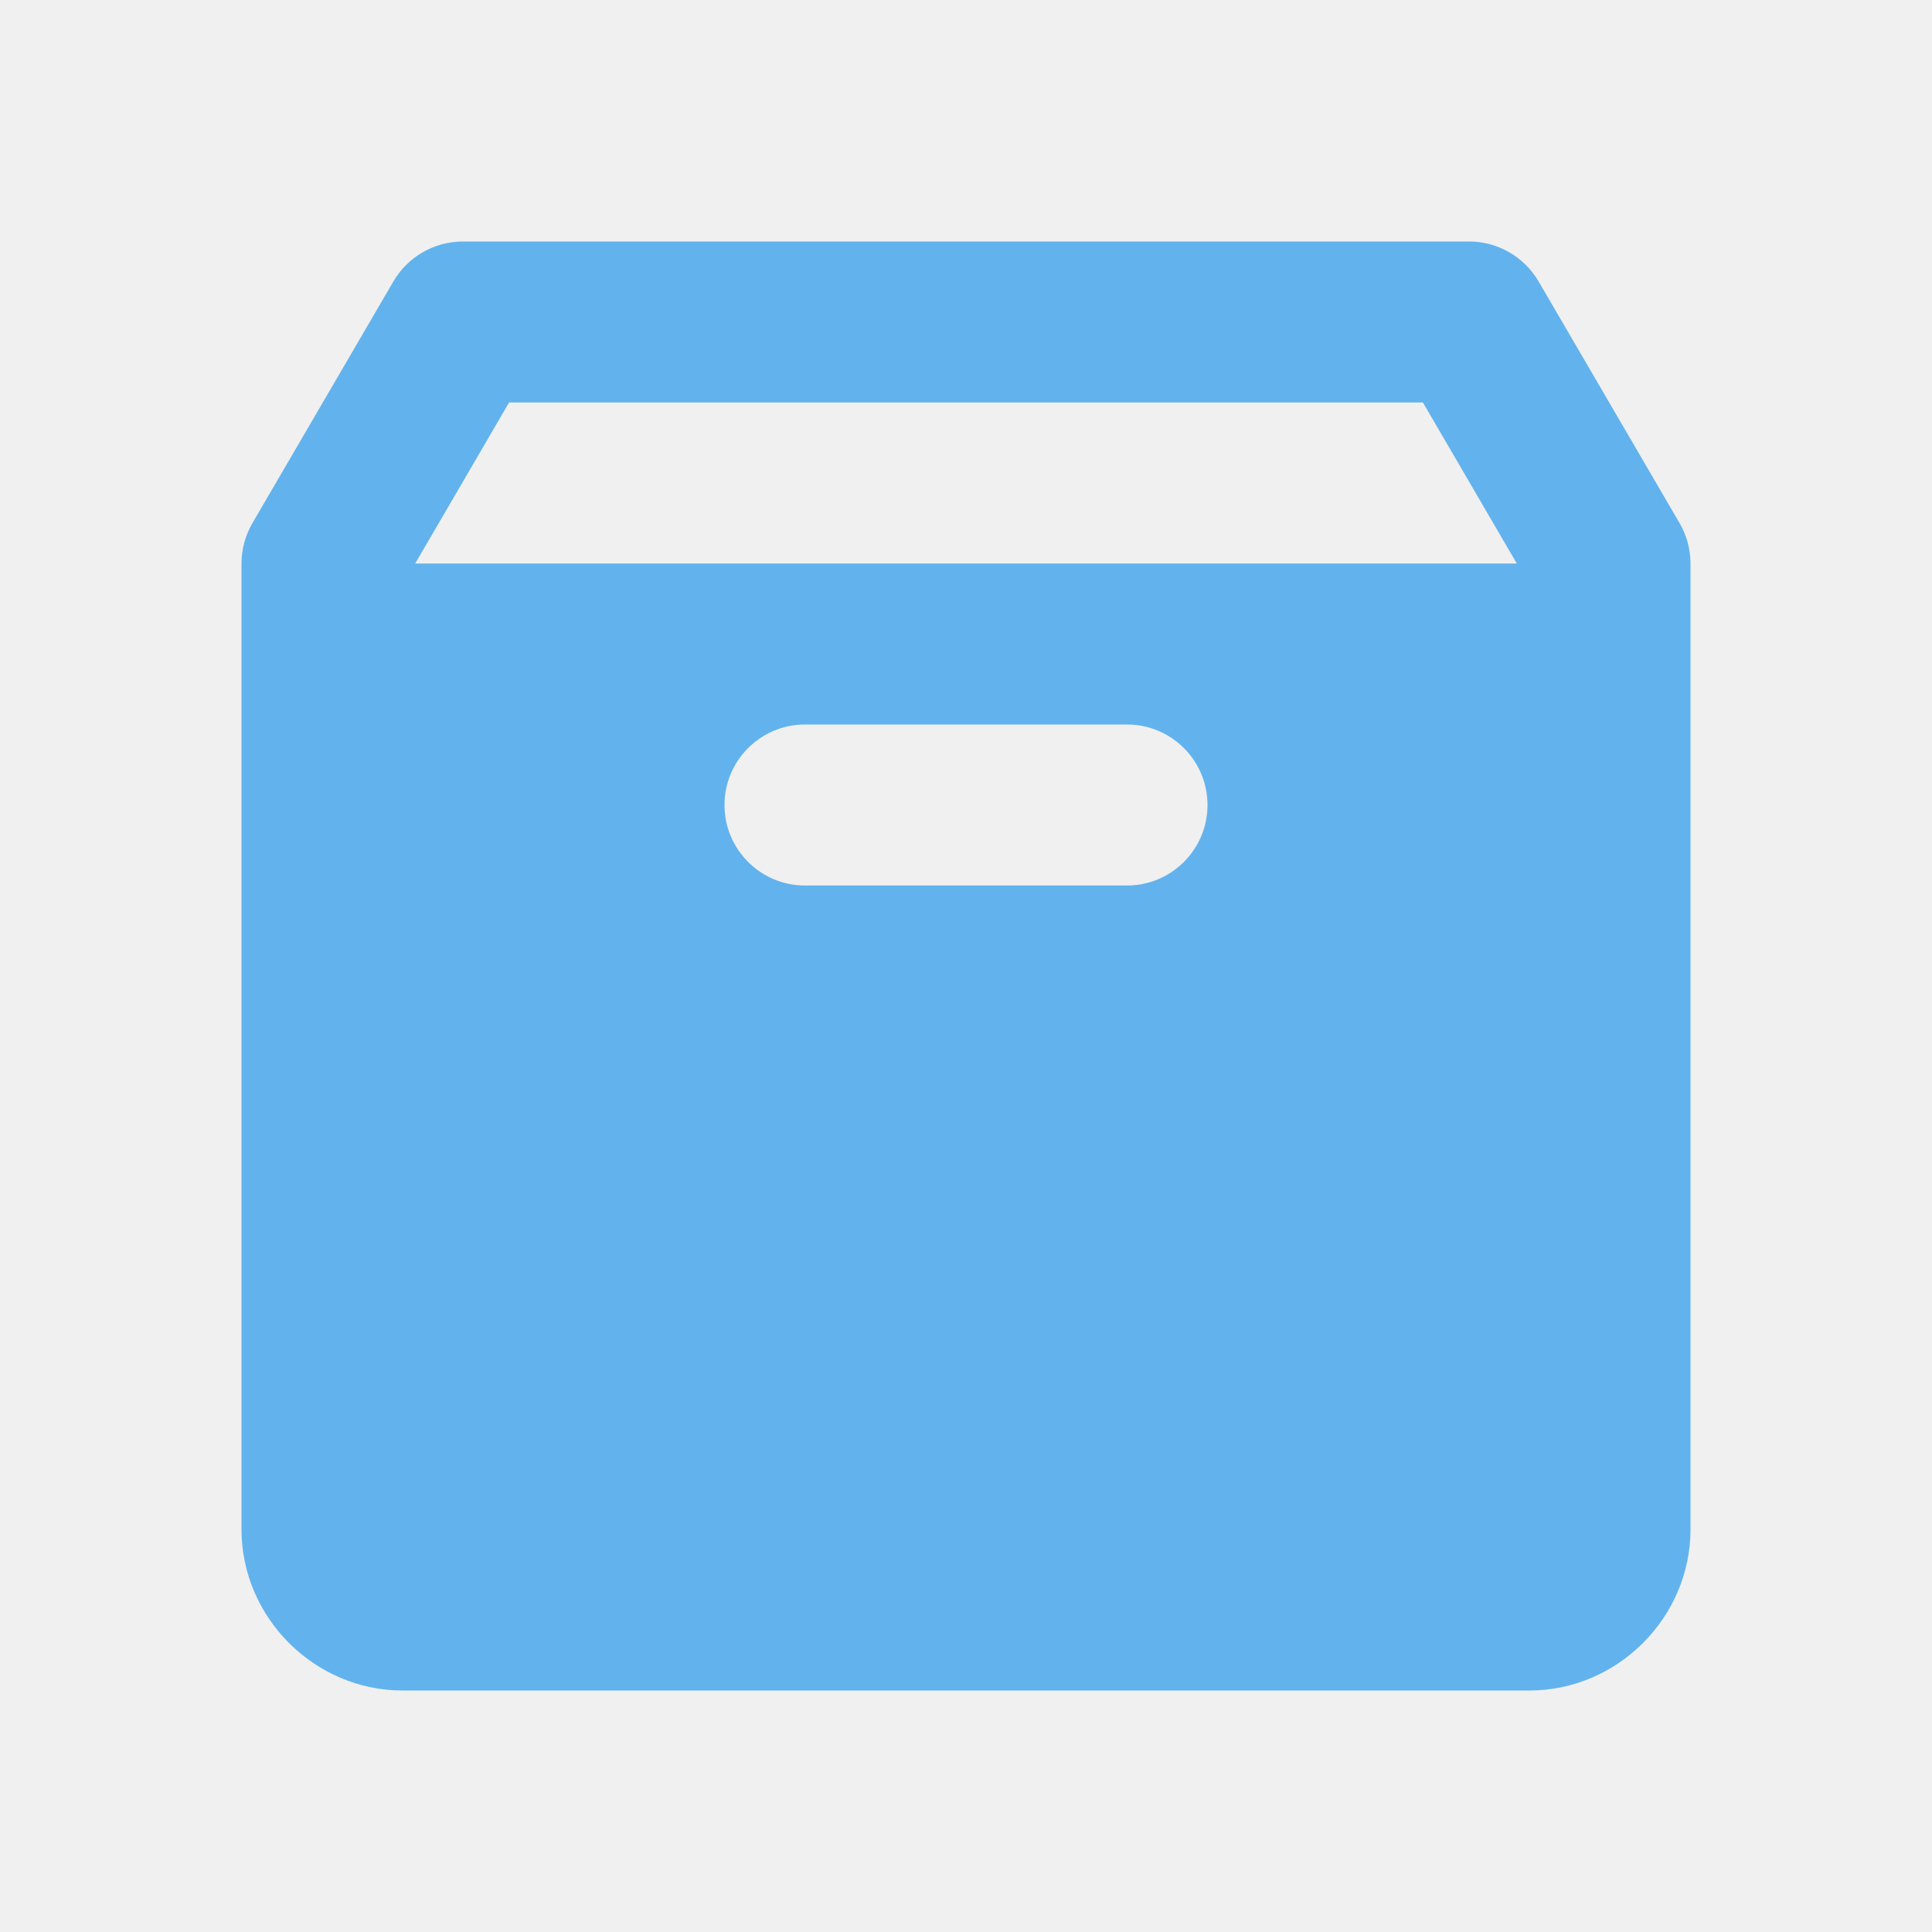
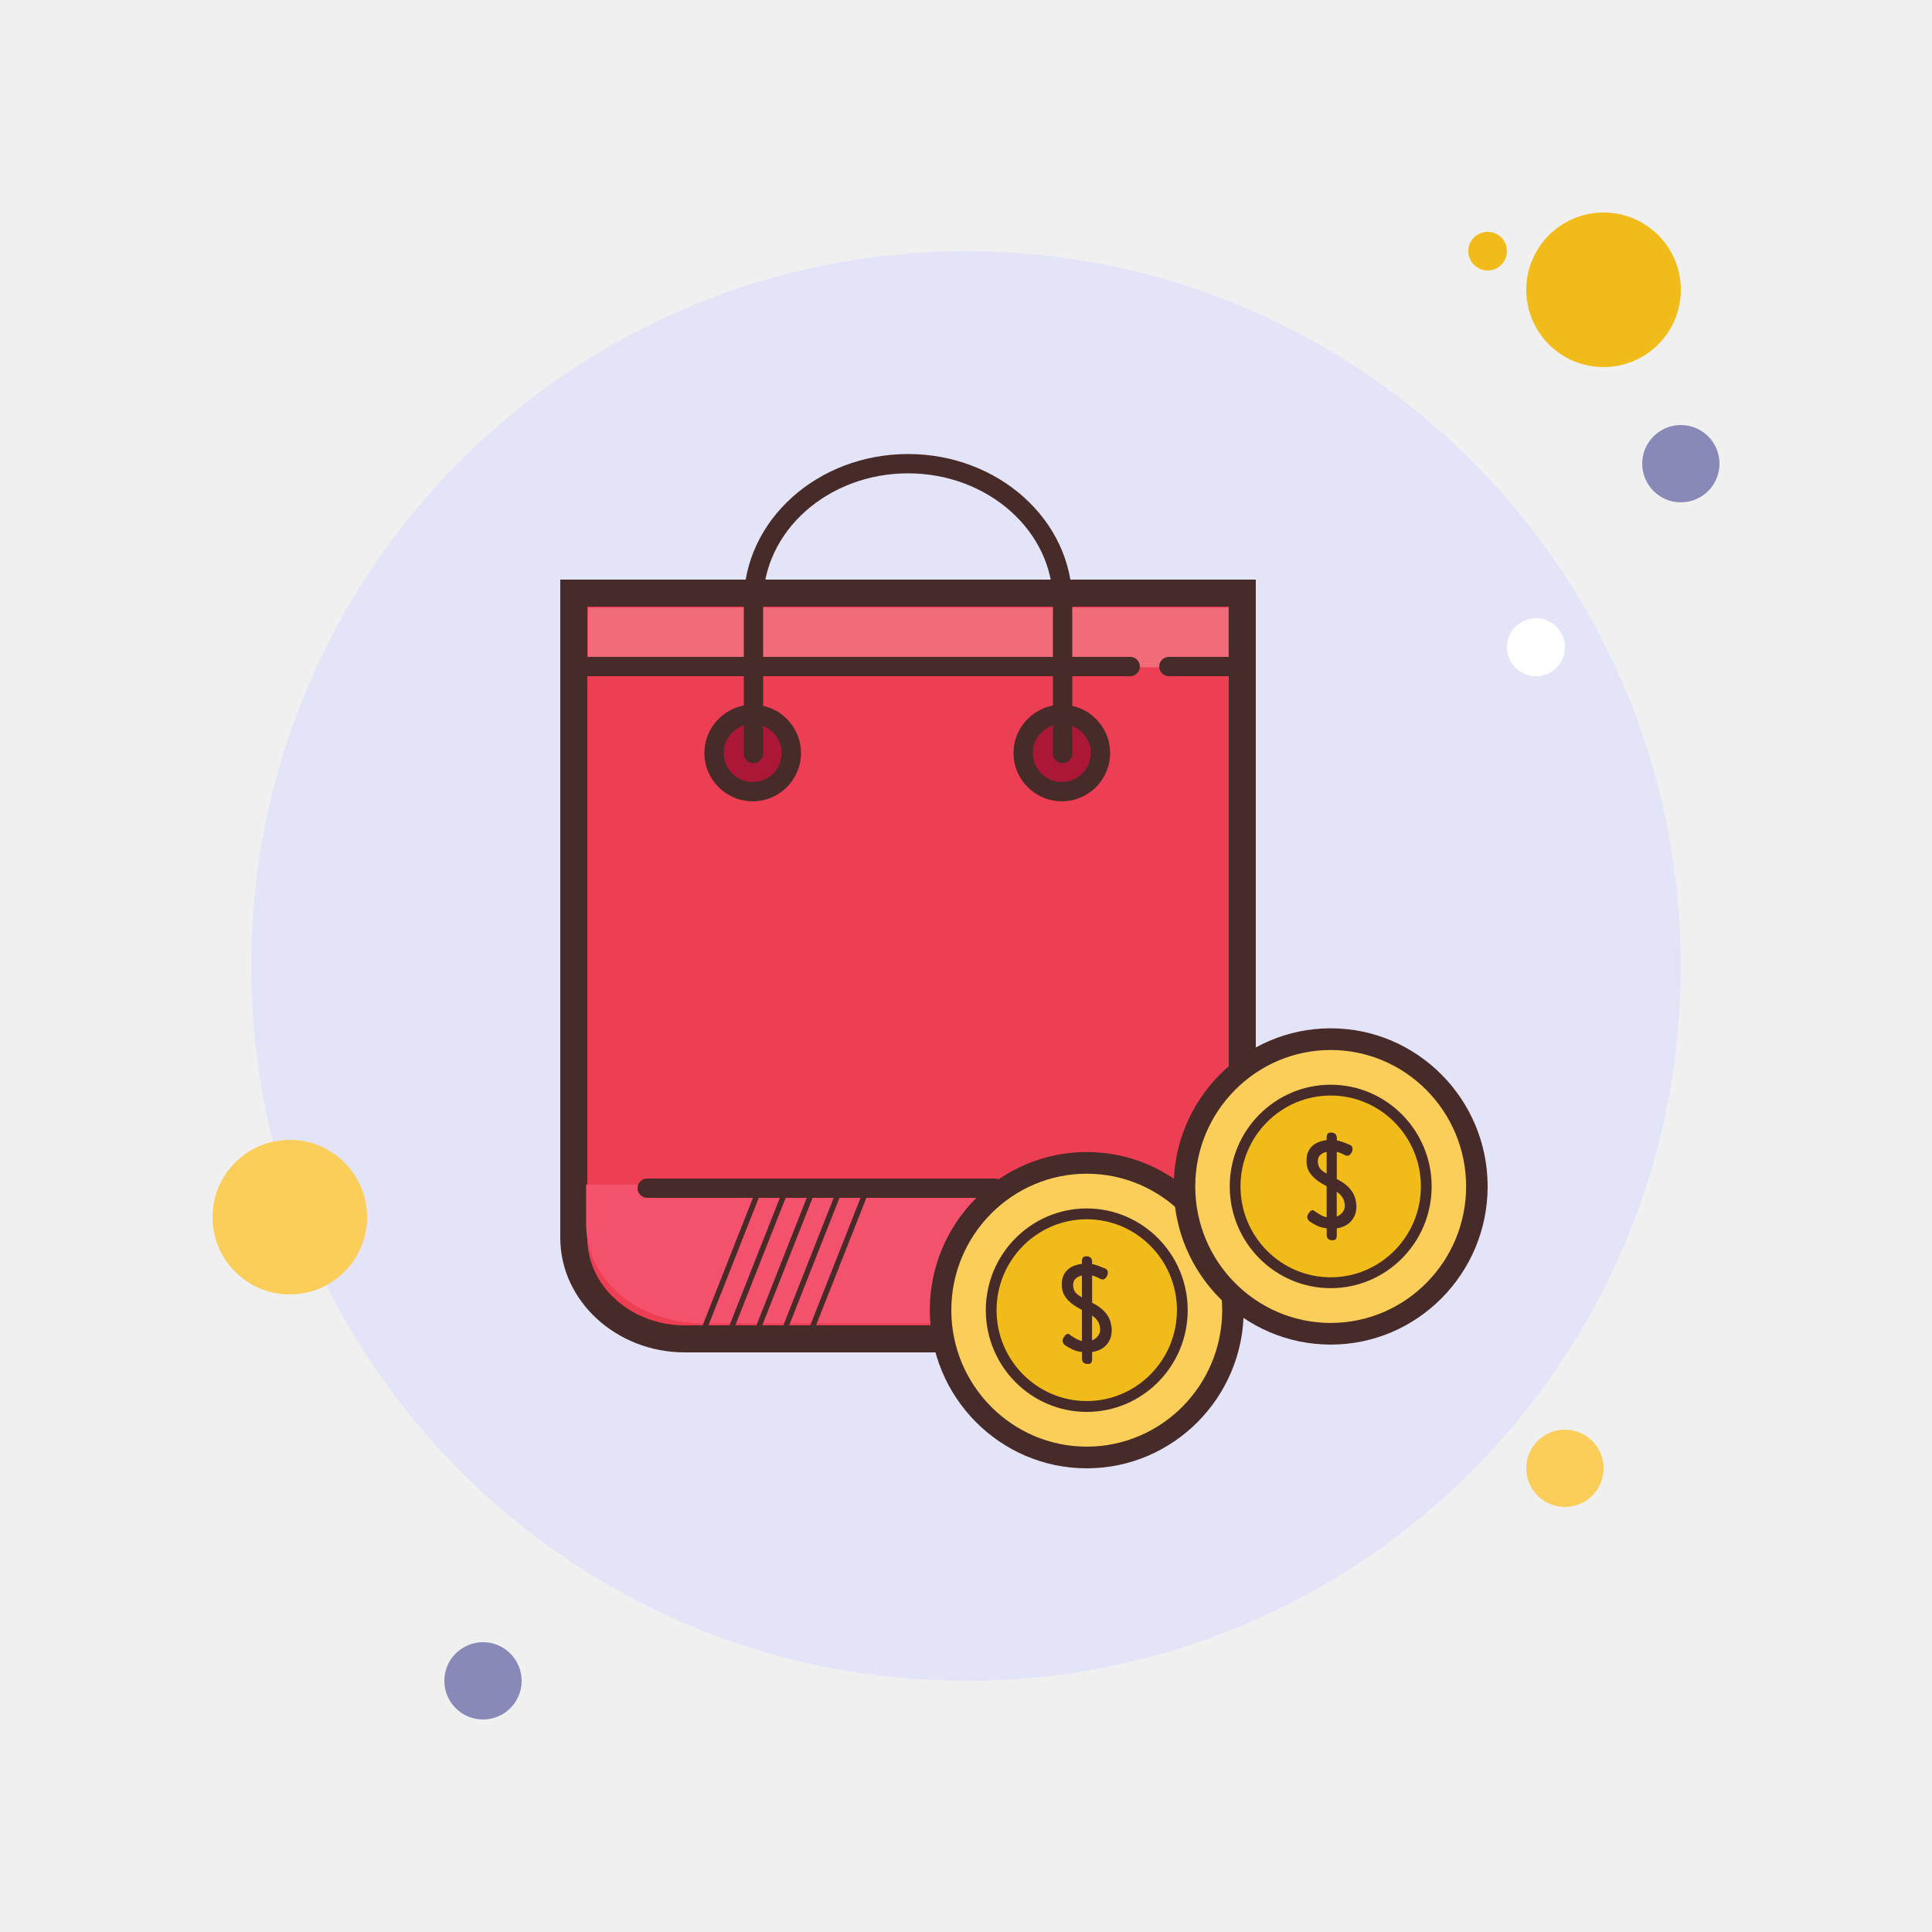
- <svg xmlns="http://www.w3.org/2000/svg" fill="#62b3ed" viewBox="0 0 24 24">
-   <path d="m5.75 3a1 1 0 0 0 -.863.496l-1.75 3a1 1 0 0 0 -.137.504v12c0 1.093.907 2 2 2h14c1.093 0 2-.907 2-2v-12a1 1 0 0 0 -.137-.504l-1.75-3a1 1 0 0 0 -.863-.496zm.574 2h11.352l1.166 2h-13.684zm3.676 4h4c.552 0 1 .448 1 1s-.448 1-1 1h-4c-.552 0-1-.448-1-1s.448-1 1-1z" fill="#62b3ed" />
+ <svg xmlns="http://www.w3.org/2000/svg" viewBox="0 0 100 100">
+   <path d="m77 12a1 1 0 1 0 0 2 1 1 0 1 0 0-2z" fill="#f1bc19" />
+   <path d="m50 13a37 37 0 1 0 0 74 37 37 0 1 0 0-74z" fill="#e4e4f9" />
+   <path d="m83 11a4 4 0 1 0 0 8 4 4 0 1 0 0-8z" fill="#f1bc19" />
+   <path d="m87 22a2 2 0 1 0 0 4 2 2 0 1 0 0-4z" fill="#8889b9" />
+   <path d="m81 74a2 2 0 1 0 0 4 2 2 0 1 0 0-4zm-66-15a4 4 0 1 0 0 8 4 4 0 1 0 0-8z" fill="#fbcd59" />
+   <path d="m25 85a2 2 0 1 0 0 4 2 2 0 1 0 0-4z" fill="#8889b9" />
+   <path d="m79.5 32a1.5 1.5 0 1 0 0 3 1.5 1.5 0 1 0 0-3z" fill="#fff" />
+   <path d="m35.447 69.3c-3.169 0-5.747-2.344-5.747-5.226v-33.374h34.6v33.374c0 2.882-2.578 5.226-5.747 5.226z" fill="#ee3e54" />
+   <path d="m63.6 31.4v32.675c0 2.495-2.264 4.526-5.048 4.526h-23.104c-2.783 0-5.048-2.03-5.048-4.526v-32.675zm1.4-1.4h-36v34.074c0 3.26 2.902 5.926 6.448 5.926h23.105c3.546 0 6.447-2.667 6.447-5.926z" fill="#472b29" />
+   <path d="m30.436 31.457h33.147v3.081h-33.147z" fill="#f26b79" />
+   <path d="m30.333 61.315.005 2.037c0 2.952 2.723 5.148 6.057 5.148h21.725c3.335 0 6.059-2.162 6.014-5.169l.003-2.07z" fill="#f4516d" />
+   <path d="m54.96 36.975a2 2 0 1 0 0 4 2 2 0 1 0 0-4z" fill="#aa1737" />
+   <path d="m54.96 41.476c-1.379 0-2.5-1.121-2.5-2.5s1.121-2.5 2.5-2.5 2.5 1.121 2.5 2.5-1.121 2.5-2.5 2.5zm0-4c-.827 0-1.5.673-1.5 1.5s.673 1.5 1.5 1.5 1.5-.673 1.5-1.5-.673-1.5-1.5-1.5z" fill="#472b29" />
+   <path d="m38.96 36.975a2 2 0 1 0 0 4 2 2 0 1 0 0-4z" fill="#aa1737" />
+   <path d="m38.96 41.476c-1.379 0-2.5-1.121-2.5-2.5s1.121-2.5 2.5-2.5 2.5 1.121 2.5 2.5-1.121 2.5-2.5 2.5zm0-4c-.827 0-1.5.673-1.5 1.5s.673 1.5 1.5 1.5 1.5-.673 1.5-1.5-.673-1.5-1.5-1.5z" fill="#472b29" />
+   <path d="m36.076 69.859c-.018 0-.035-.003-.051-.01-.071-.028-.106-.111-.078-.182l3.203-8.116c.029-.071.113-.106.182-.079.071.028.106.111.078.182l-3.203 8.116c-.023.055-.075.089-.131.089z" fill="#472b29" />
+   <path d="m37.468 69.859c-.018 0-.035-.003-.051-.01-.071-.028-.106-.111-.078-.182l3.203-8.116c.029-.071.111-.106.182-.079.071.028.106.111.078.182l-3.203 8.116c-.022.055-.075.089-.131.089z" fill="#472b29" />
+   <path d="m38.861 69.859c-.018 0-.035-.003-.051-.01-.071-.028-.106-.111-.078-.182l3.203-8.116c.029-.071.111-.106.182-.079.071.028.106.111.078.182l-3.203 8.116c-.023.055-.075.089-.131.089z" fill="#472b29" />
+   <path d="m40.254 69.859c-.018 0-.035-.003-.051-.01-.071-.028-.106-.111-.078-.182l3.203-8.116c.029-.071.111-.106.182-.079.071.028.106.111.078.182l-3.203 8.116c-.023.055-.076.089-.131.089z" fill="#472b29" />
+   <path d="m41.646 69.859c-.018 0-.035-.003-.051-.01-.071-.028-.106-.111-.078-.182l3.203-8.116c.029-.071.113-.106.182-.079.071.028.106.111.078.182l-3.203 8.116c-.024.055-.076.089-.131.089z" fill="#472b29" />
+   <path d="m56.25 60.19a7.566 7.624 0 1 0 0 15.248 7.566 7.624 0 1 0 0-15.248z" fill="#fbcd59" />
+   <path d="m56.25 76c-4.48 0-8.124-3.672-8.124-8.185s3.644-8.186 8.124-8.186 8.124 3.672 8.124 8.186-3.644 8.185-8.124 8.185zm0-15.249c-3.865 0-7.01 3.168-7.01 7.064 0 3.894 3.144 7.063 7.01 7.063s7.01-3.168 7.01-7.063c0-3.896-3.144-7.064-7.01-7.064z" fill="#472b29" />
+   <path d="m56.25 62.828a4.948 4.986 0 1 0 0 9.972 4.948 4.986 0 1 0 0-9.972z" fill="#f1bc19" />
+   <path d="m56.25 73.08c-2.881 0-5.225-2.362-5.225-5.265 0-2.904 2.344-5.266 5.225-5.266s5.225 2.362 5.225 5.266c.001 2.903-2.343 5.265-5.225 5.265zm0-9.971c-2.575 0-4.668 2.111-4.668 4.705s2.095 4.704 4.668 4.704c2.574 0 4.668-2.111 4.668-4.704.001-2.595-2.093-4.705-4.668-4.705z" fill="#472b29" />
+   <path d="m68.877 53.786a7.566 7.624 0 1 0 0 15.248 7.566 7.624 0 1 0 0-15.248z" fill="#fbcd59" />
+   <path d="m68.876 69.596c-4.48 0-8.124-3.672-8.124-8.186s3.644-8.185 8.124-8.185 8.124 3.672 8.124 8.185-3.644 8.186-8.124 8.186zm0-15.248c-3.865 0-7.01 3.168-7.01 7.063 0 3.896 3.144 7.064 7.01 7.064s7.01-3.168 7.01-7.064c0-3.895-3.144-7.063-7.01-7.063z" fill="#472b29" />
+   <path d="m68.877 56.424a4.948 4.986 0 1 0 0 9.972 4.948 4.986 0 1 0 0-9.972z" fill="#f1bc19" />
+   <g fill="#472b29">
+     <path d="m68.876 66.675c-2.881 0-5.225-2.362-5.225-5.265s2.344-5.265 5.225-5.265 5.226 2.362 5.226 5.265-2.344 5.265-5.226 5.265zm0-9.97c-2.575 0-4.668 2.111-4.668 4.704s2.094 4.704 4.668 4.704c2.575 0 4.669-2.111 4.669-4.704s-2.094-4.704-4.669-4.704z" />
+     <path d="m68.118 62.742c.007 0 .02.007.041.02l-.01-.006c.099.068.188.123.266.163.079.039.163.067.251.085v-1.605l-.092-.052c-.113-.062-.221-.127-.323-.196-.103-.07-.195-.145-.276-.227-.082-.082-.152-.171-.207-.263-.057-.093-.095-.194-.116-.304-.013-.055-.021-.107-.023-.155-.001-.048-.002-.1-.002-.155 0-.162.027-.303.079-.423.053-.12.126-.223.218-.308s.202-.152.328-.202c.126-.049.265-.083.414-.1v-.144c0-.068.016-.127.047-.175s.087-.072.169-.072h.021c.177 0 .275.088.292.263l-.004.139c.096.017.194.044.294.08.101.036.214.082.341.137l-.014-.01c.058.02.103.046.136.077.032.031.052.081.059.149v.031c0 .025-.007.055-.018.093-.012.038-.03.074-.053.109-.025.035-.051.065-.082.09-.031.026-.065.039-.103.039-.031 0-.059-.003-.085-.008-.026-.004-.056-.02-.089-.044v.004l-.057-.031c-.099-.052-.208-.093-.328-.123v1.409l.02.01c.276.141.49.298.641.469.15.172.25.35.297.537.02.079.035.152.043.217.009.065.013.132.013.201 0 .158-.026.301-.077.429-.051.127-.121.238-.209.333-.089.094-.196.172-.32.232-.125.061-.261.101-.408.121v.372c0 .068-.013.127-.041.175-.027.048-.084.072-.169.072h-.031c-.086 0-.154-.024-.205-.07-.051-.047-.077-.115-.077-.203v-.346c-.184-.02-.343-.062-.476-.123-.134-.062-.27-.139-.41-.232-.038-.03-.064-.061-.077-.088s-.029-.065-.046-.113v-.031c0-.03.009-.066.028-.106s.041-.077.069-.113.057-.067.087-.093c.031-.026.06-.038.087-.038.038 0 .071.011.1.034s.057.045.085.07l.002-.001c.007.003.011.004.014.004zm.264-2.194c.08.075.175.143.284.201v-1.131c-.129.028-.238.081-.325.161s-.13.186-.13.32c0 .02.001.044.002.067.002.024.006.054.013.088.024.12.076.218.156.294zm1.053 1.359c-.068-.084-.15-.157-.246-.219v1.285c.119-.048.219-.122.3-.222.08-.1.12-.217.12-.35 0-.038-.003-.072-.01-.103s-.013-.064-.02-.099c-.028-.11-.076-.206-.144-.292z" />
+     <path d="m55.453 69.146c.007 0 .02.007.041.02l-.01-.006c.099.068.188.123.266.163.079.039.163.067.251.085v-1.605l-.092-.052c-.113-.062-.221-.127-.323-.196-.102-.07-.195-.145-.276-.227-.082-.082-.152-.171-.207-.263-.057-.093-.095-.194-.116-.304-.013-.055-.021-.107-.023-.155-.001-.048-.002-.1-.002-.155 0-.162.027-.303.079-.423.053-.12.126-.223.218-.308.092-.084.202-.152.328-.202.126-.049.265-.083.414-.1v-.145c0-.068.016-.127.047-.175s.087-.072.169-.072h.021c.177 0 .275.088.292.263l-.004.139c.096.017.194.044.294.08.101.036.214.082.341.137l-.014-.01c.058.02.102.046.136.077.032.031.052.081.059.149v.031c0 .025-.007.055-.018.093-.012.038-.03.074-.053.109-.025.035-.051.065-.082.09-.031.026-.065.039-.102.039-.031 0-.059-.003-.085-.008-.026-.004-.056-.02-.089-.044v.004l-.057-.031c-.099-.052-.208-.093-.328-.123v1.409l.02.01c.276.141.49.298.641.469.15.172.25.35.297.537.02.079.035.152.043.217s.013.132.013.201c0 .158-.026.301-.077.429-.051.127-.121.238-.209.333-.089.094-.196.172-.32.232-.125.061-.261.101-.408.121v.372c0 .068-.013.127-.041.175-.027.048-.084.072-.169.072h-.031c-.086 0-.154-.024-.205-.07s-.077-.115-.077-.203v-.346c-.184-.02-.343-.062-.476-.123-.134-.062-.27-.139-.41-.232-.038-.03-.064-.061-.077-.088s-.029-.065-.046-.113v-.031c0-.03.009-.066.028-.106s.041-.077.069-.113.057-.067.087-.093c.031-.026.06-.038.087-.038.038 0 .071.011.1.034.029.022.057.045.085.07h.001c.007.003.011.004.014.004zm.264-2.195c.08.075.175.143.284.201v-1.131c-.129.028-.238.081-.325.161s-.13.186-.13.32c0 .02.001.044.002.067s.006.054.013.088c.024.122.076.219.156.294zm1.053 1.361c-.068-.084-.15-.157-.246-.219v1.285c.119-.048.219-.122.3-.222s.12-.217.12-.35c0-.038-.003-.072-.01-.103s-.013-.064-.02-.099c-.028-.111-.076-.208-.144-.292z" />
+     <path d="m55 39.5c-.276 0-.5-.224-.5-.5v-7.836c0-3.675-3.364-6.664-7.5-6.664s-7.5 2.989-7.5 6.664v7.836c0 .276-.224.5-.5.5s-.5-.224-.5-.5v-7.836c0-4.226 3.813-7.664 8.5-7.664s8.5 3.438 8.5 7.664v7.836c0 .276-.224.5-.5.5z" />
+     <path d="m58.5 35h-29c-.276 0-.5-.224-.5-.5s.224-.5.5-.5h29c.276 0 .5.224.5.5s-.224.5-.5.5z" />
+     <path d="m51.5 62h-18c-.276 0-.5-.224-.5-.5s.224-.5.5-.5h18c.276 0 .5.224.5.5s-.224.5-.5.5z" />
+     <path d="m64.5 35h-4c-.276 0-.5-.224-.5-.5s.224-.5.5-.5h4c.276 0 .5.224.5.5s-.224.5-.5.5z" />
+   </g>
</svg>
